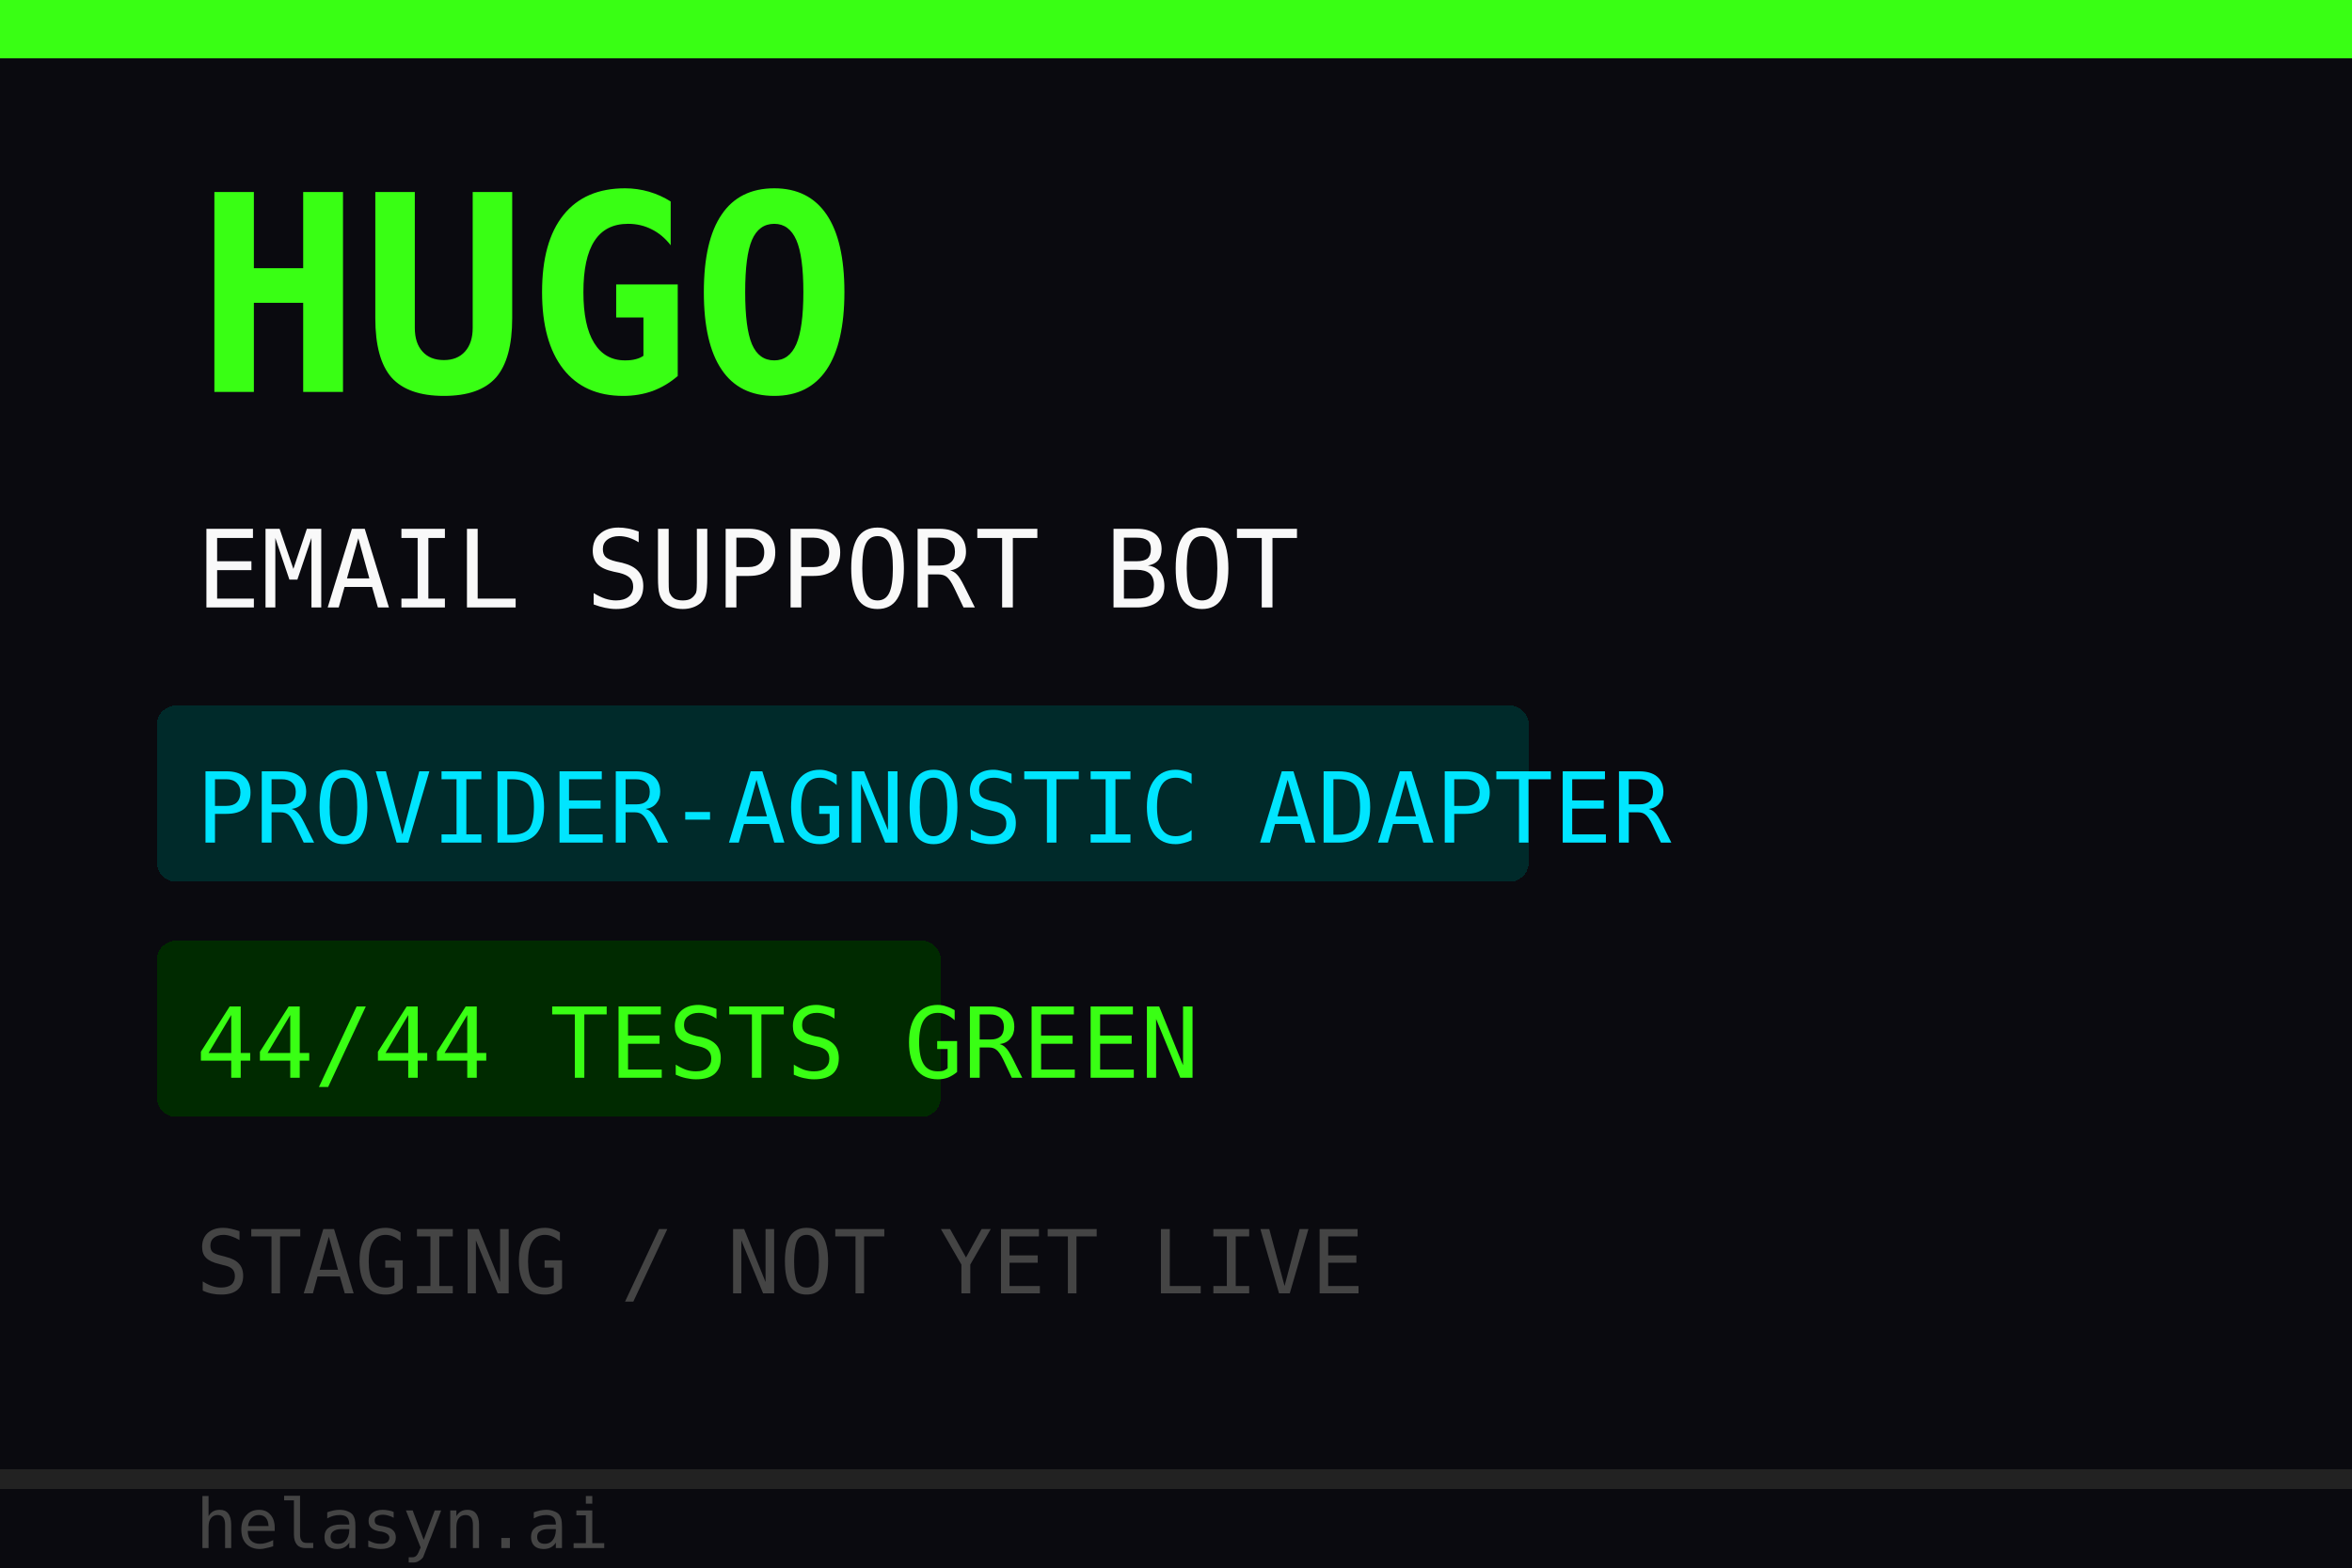
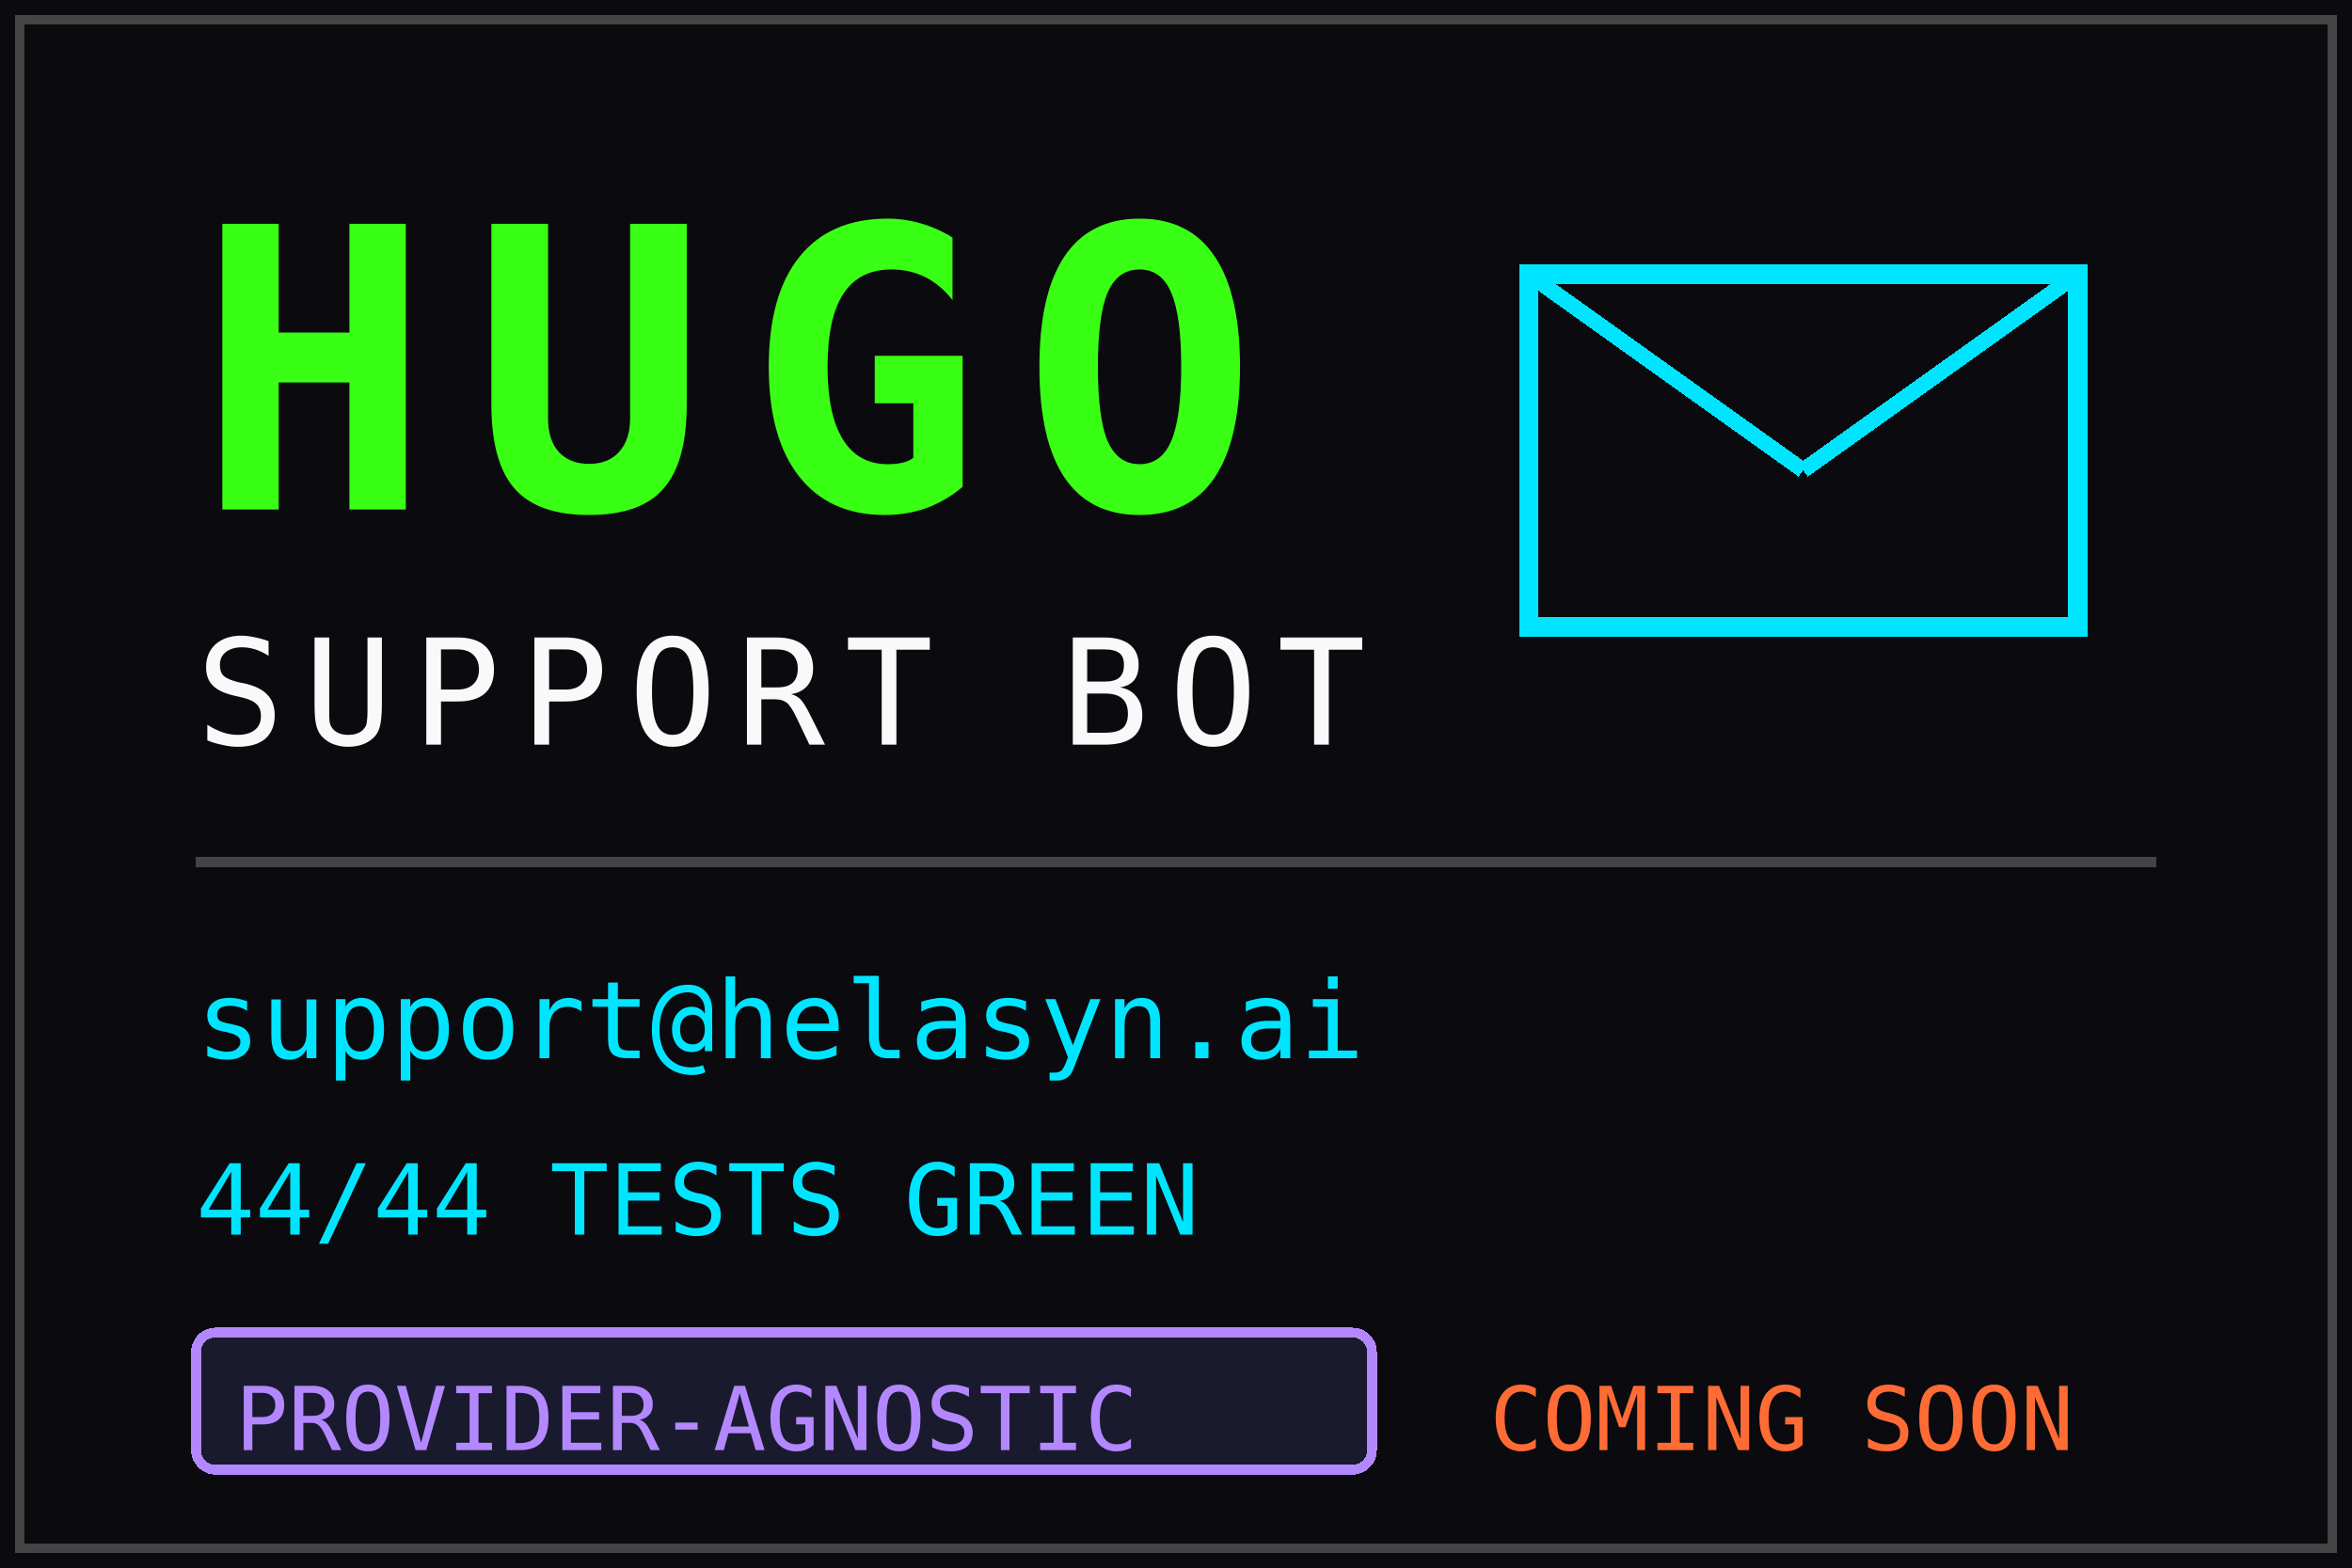
- <svg xmlns="http://www.w3.org/2000/svg" viewBox="0 0 120 80" shape-rendering="crispEdges" font-family="monospace">
+ <svg xmlns="http://www.w3.org/2000/svg" viewBox="0 0 120 80" shape-rendering="crispEdges" width="120" height="80">
  <rect width="120" height="80" fill="#0a0a0f" />
-   <rect x="0" y="0" width="120" height="3" fill="#39ff14" />
-   <text x="10" y="20" font-size="14" font-weight="bold" fill="#39ff14">HUGO</text>
-   <text x="10" y="31" font-size="5.5" fill="#f9f9f9">EMAIL SUPPORT BOT</text>
-   <rect x="8" y="36" width="70" height="9" fill="#002a2a" rx="1" />
-   <text x="10" y="43" font-size="5" fill="#00e5ff">PROVIDER-AGNOSTIC ADAPTER</text>
-   <rect x="8" y="48" width="40" height="9" fill="#002a00" rx="1" />
-   <text x="10" y="55" font-size="5" fill="#39ff14">44/44 TESTS GREEN</text>
-   <text x="10" y="66" font-size="4.5" fill="#444">STAGING / NOT YET LIVE</text>
-   <rect x="0" y="75" width="120" height="1" fill="#222" />
-   <text x="10" y="79" font-size="3.5" fill="#444">helasyn.ai</text>
+   <rect x="1" y="1" width="118" height="78" fill="none" stroke="#444" stroke-width="0.5" />
+   <rect x="78" y="14" width="28" height="18" fill="none" stroke="#00e5ff" stroke-width="1" />
+   <line x1="78" y1="14" x2="92" y2="24" stroke="#00e5ff" stroke-width="0.8" />
+   <line x1="106" y1="14" x2="92" y2="24" stroke="#00e5ff" stroke-width="0.8" />
+   <text x="10" y="26" font-family="monospace" font-size="20" font-weight="bold" fill="#39ff14" letter-spacing="2">HUGO</text>
+   <text x="10" y="38" font-family="monospace" font-size="7.5" fill="#f9f9f9" letter-spacing="1">SUPPORT BOT</text>
+   <line x1="10" y1="44" x2="110" y2="44" stroke="#444" stroke-width="0.5" />
+   <text x="10" y="54" font-family="monospace" font-size="5.5" fill="#00e5ff">support@helasyn.ai</text>
+   <text x="10" y="63" font-family="monospace" font-size="5" fill="#00e5ff">44/44 TESTS GREEN</text>
+   <rect x="10" y="68" width="60" height="7" rx="1" fill="#1a1a2e" stroke="#b388ff" stroke-width="0.5" />
+   <text x="12" y="74" font-family="monospace" font-size="4.5" fill="#b388ff">PROVIDER-AGNOSTIC</text>
+   <text x="76" y="74" font-family="monospace" font-size="4.5" fill="#ff6b35">COMING SOON</text>
</svg>
